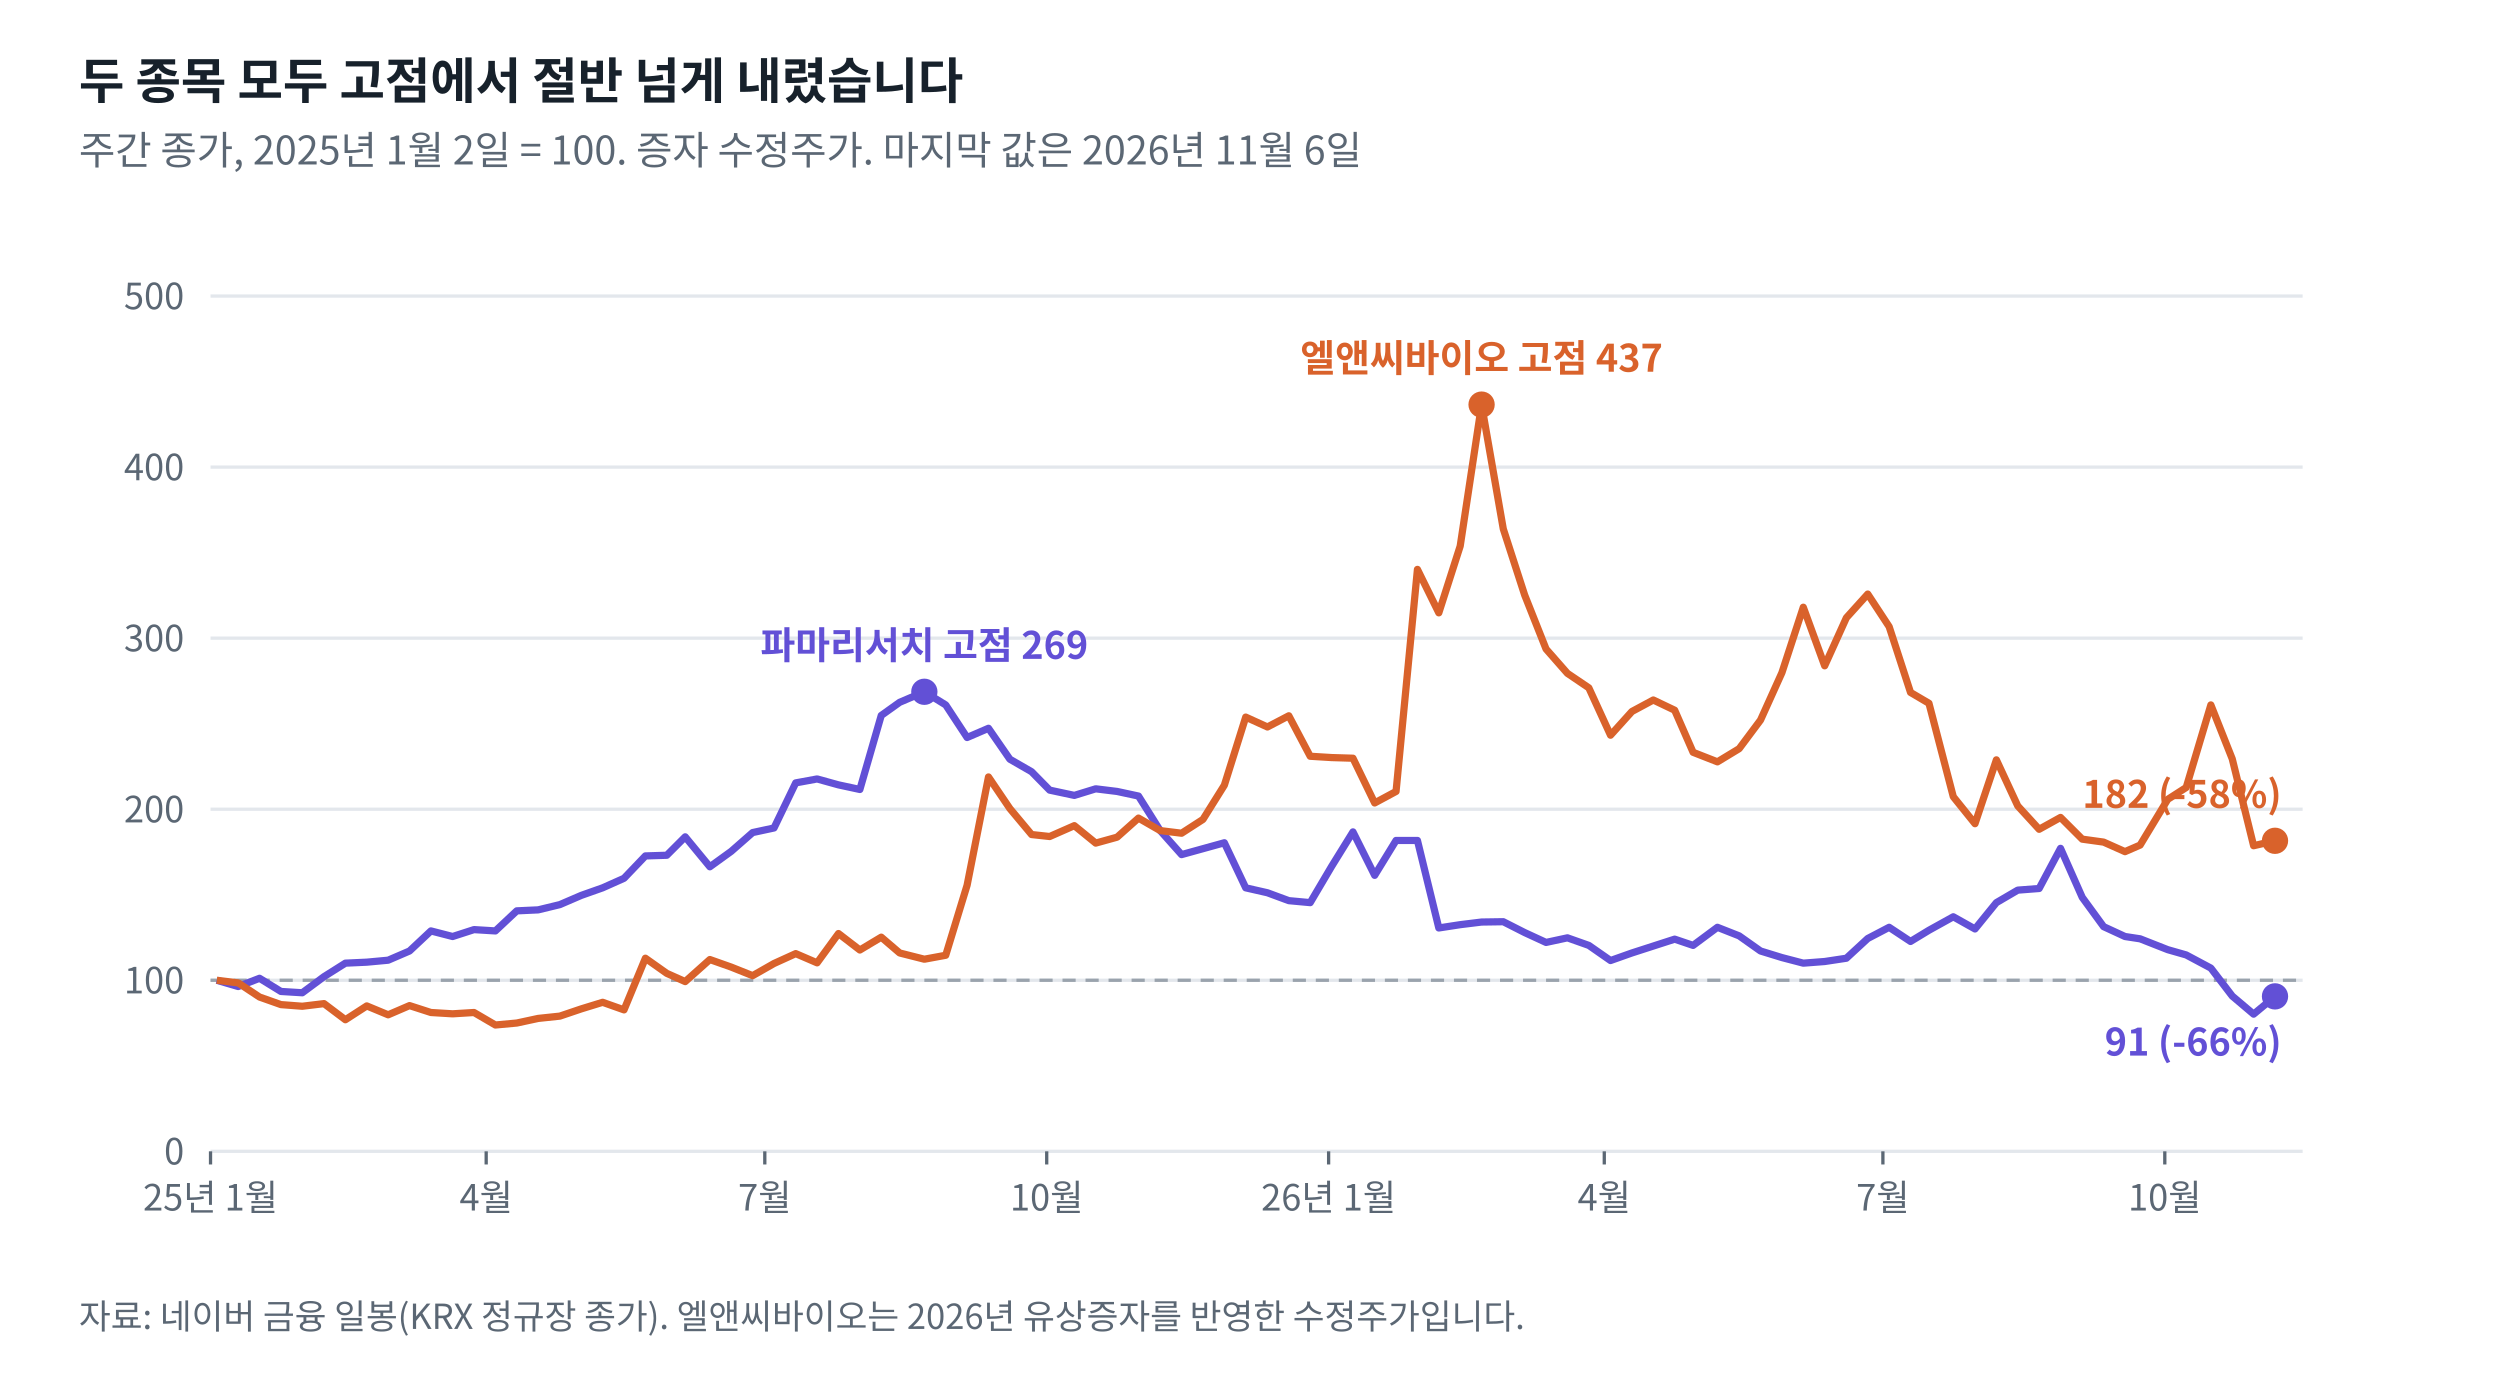
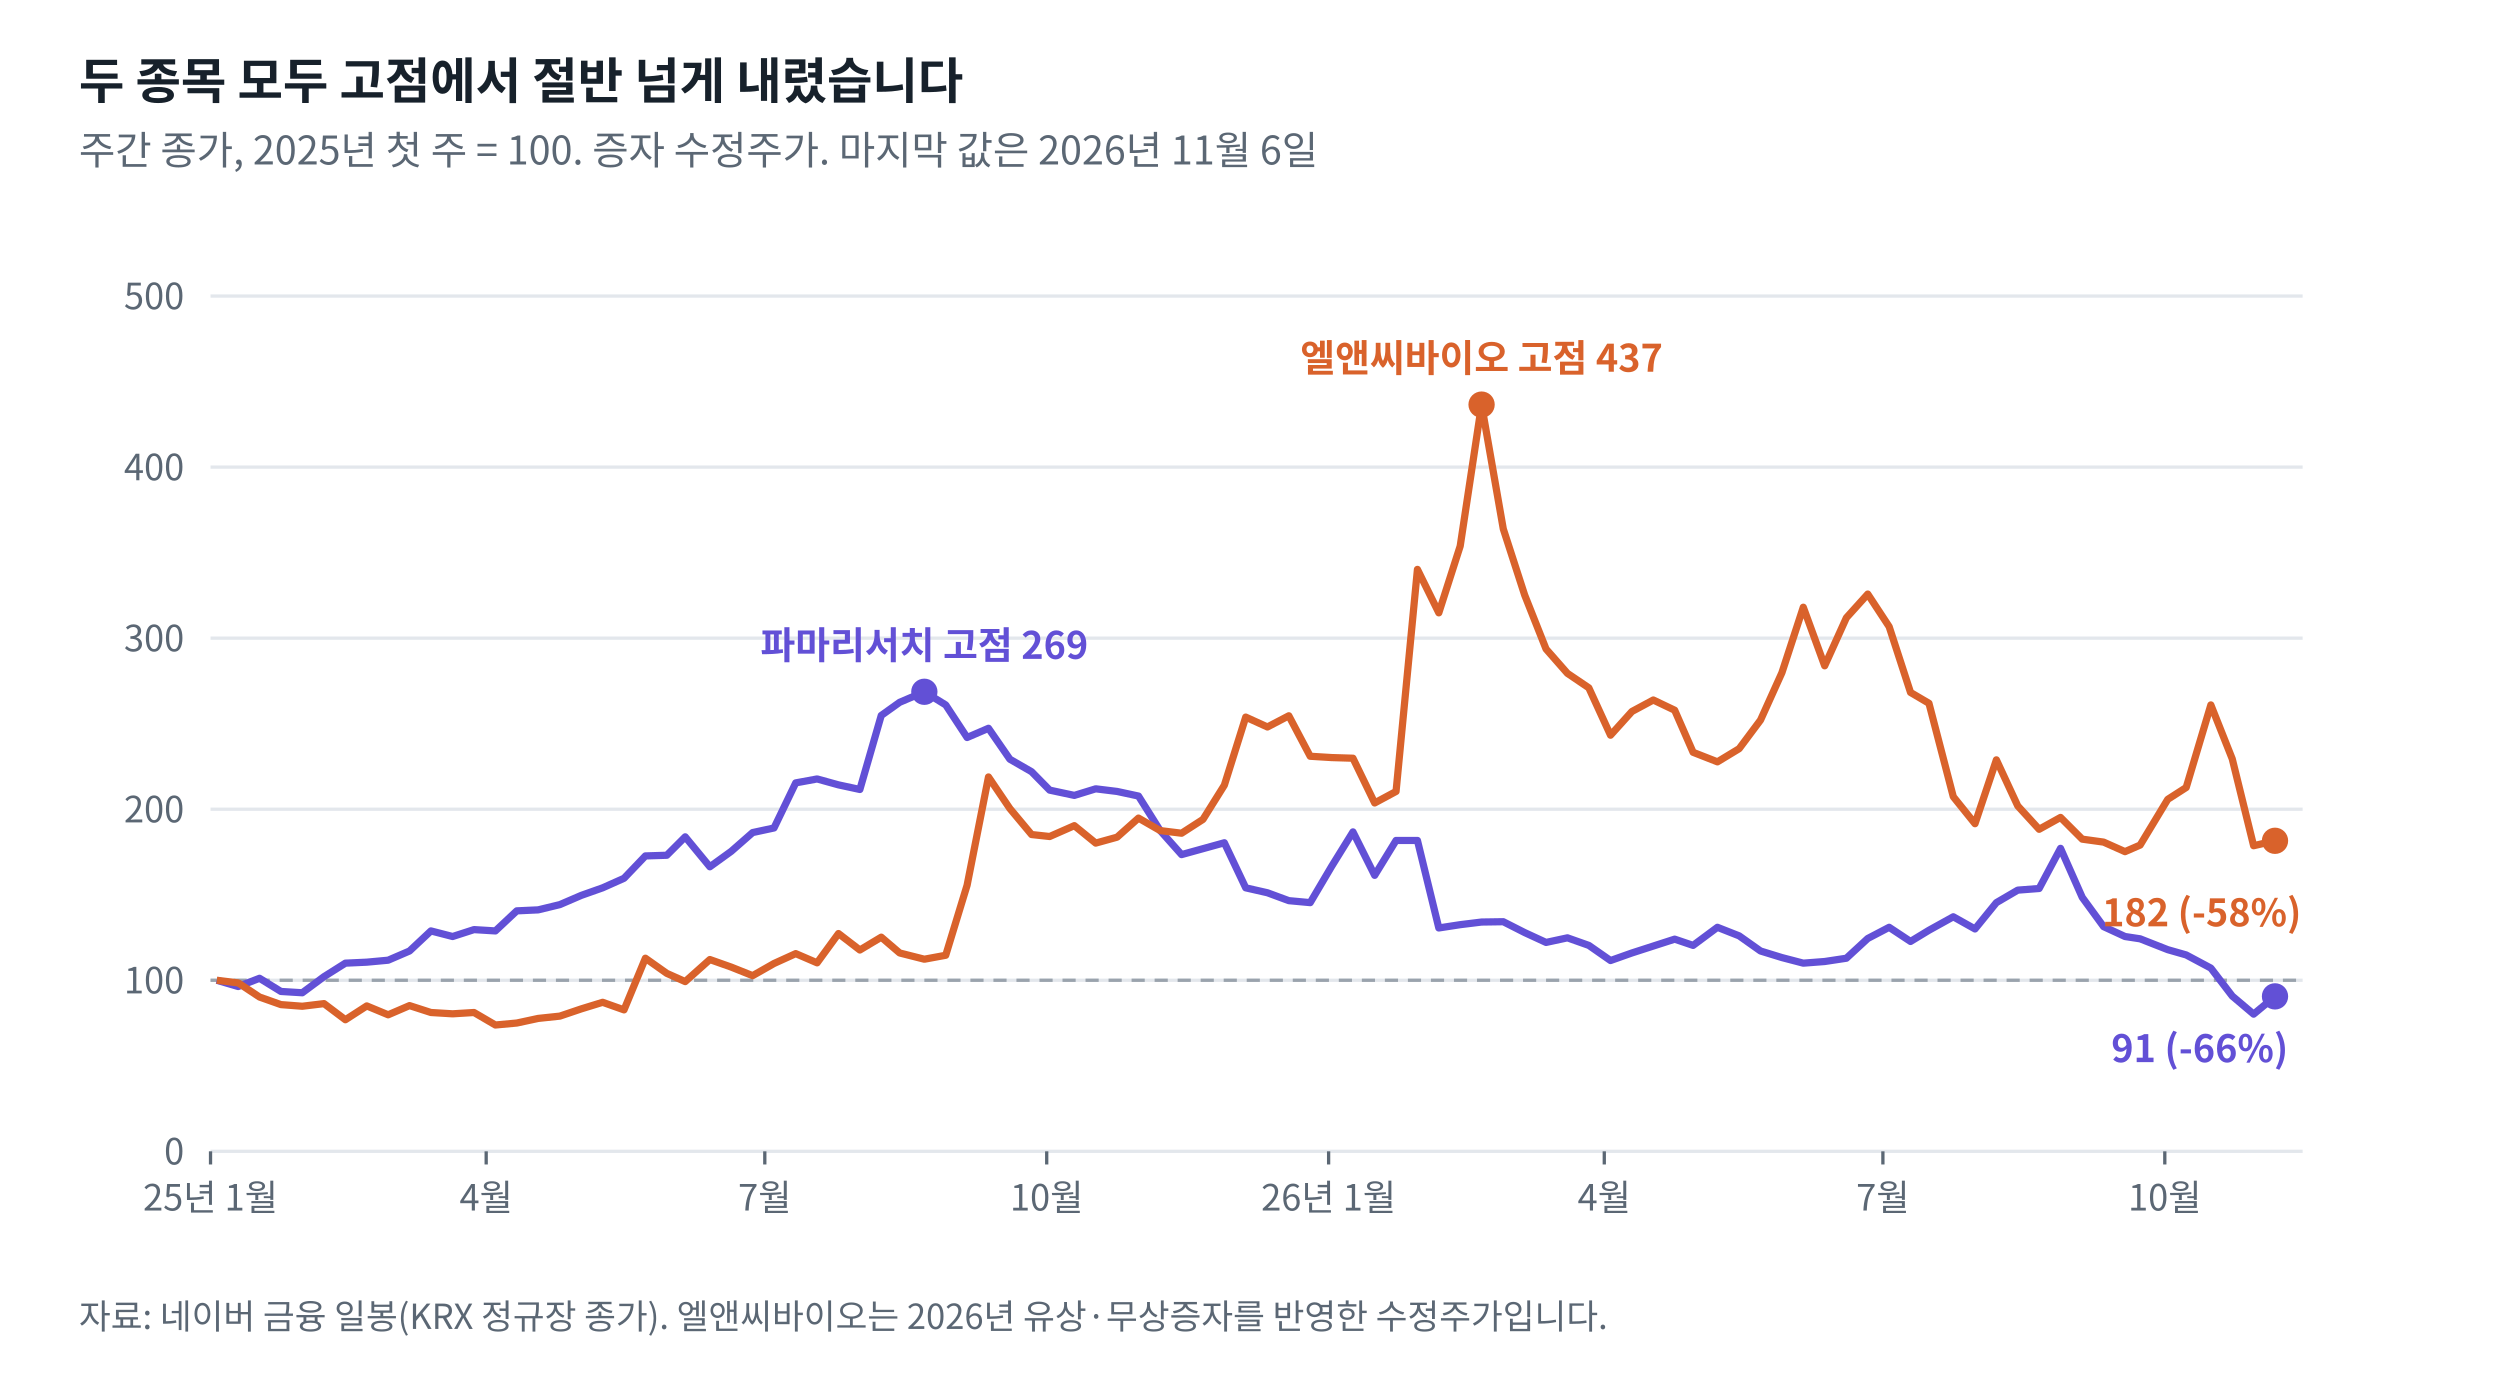
- <svg xmlns="http://www.w3.org/2000/svg" viewBox="0 0 760 420" width="760" height="420" font-family="-apple-system, 'Apple SD Gothic Neo', 'Noto Sans KR', 'Noto Sans CJK KR', 'Helvetica Neue', Arial, sans-serif" font-size="12" role="img" aria-label="두 종목 모두 고점에서 절반 넘게 내렸습니다. 주간 종가, 2025년 1월 2일 = 100. 증자 수정주가. 마지막 값은 2026년 11월 6일.">
+ <svg xmlns="http://www.w3.org/2000/svg" viewBox="0 0 760 420" width="760" height="420" font-family="-apple-system, 'Apple SD Gothic Neo', 'Noto Sans KR', 'Noto Sans CJK KR', 'Helvetica Neue', Arial, sans-serif" font-size="12" role="img" aria-label="두 종목 모두 고점에서 절반 넘게 내렸습니다. 주간 종가, 2025년 첫 주 = 100. 증자 수정주가. 마지막 값은 2026년 11월 6일.">
  <rect x="-20" y="-20" width="800" height="460" fill="#ffffff" />
  <text x="24.0" y="30.0" font-size="15" fill="#17212b" text-anchor="start" font-weight="bold">두 종목 모두 고점에서 절반 넘게 내렸습니다</text>
-   <text x="24.0" y="50.0" font-size="12" fill="#5b6774" text-anchor="start" font-weight="normal">주간 종가, 2025년 1월 2일 = 100. 증자 수정주가. 마지막 값은 2026년 11월 6일</text>
+   <text x="24.0" y="50.0" font-size="12" fill="#5b6774" text-anchor="start" font-weight="normal">주간 종가, 2025년 첫 주 = 100. 증자 수정주가. 마지막 값은 2026년 11월 6일</text>
  <line x1="64.0" y1="350.0" x2="700.0" y2="350.0" stroke="#e3e7ec" stroke-width="1" />
  <text x="56.0" y="354.0" font-size="11" fill="#5b6774" text-anchor="end" font-weight="normal">0</text>
  <line x1="64.0" y1="298.0" x2="700.0" y2="298.0" stroke="#e3e7ec" stroke-width="1" />
  <text x="56.0" y="302.0" font-size="11" fill="#5b6774" text-anchor="end" font-weight="normal">100</text>
  <line x1="64.0" y1="246.0" x2="700.0" y2="246.0" stroke="#e3e7ec" stroke-width="1" />
  <text x="56.0" y="250.0" font-size="11" fill="#5b6774" text-anchor="end" font-weight="normal">200</text>
  <line x1="64.0" y1="194.0" x2="700.0" y2="194.0" stroke="#e3e7ec" stroke-width="1" />
  <text x="56.0" y="198.0" font-size="11" fill="#5b6774" text-anchor="end" font-weight="normal">300</text>
  <line x1="64.0" y1="142.0" x2="700.0" y2="142.0" stroke="#e3e7ec" stroke-width="1" />
  <text x="56.0" y="146.0" font-size="11" fill="#5b6774" text-anchor="end" font-weight="normal">400</text>
  <line x1="64.0" y1="90.0" x2="700.0" y2="90.0" stroke="#e3e7ec" stroke-width="1" />
  <text x="56.0" y="94.0" font-size="11" fill="#5b6774" text-anchor="end" font-weight="normal">500</text>
  <line x1="64.0" y1="298.0" x2="700.0" y2="298.0" stroke="#9aa3ad" stroke-width="1" stroke-dasharray="4 3" />
  <line x1="64.0" y1="350.0" x2="64.0" y2="354.0" stroke="#5b6774" stroke-width="1" />
  <text x="64.0" y="368.0" font-size="11" fill="#5b6774" text-anchor="middle" font-weight="normal">25년 1월</text>
  <line x1="147.8" y1="350.0" x2="147.8" y2="354.0" stroke="#5b6774" stroke-width="1" />
  <text x="147.8" y="368.0" font-size="11" fill="#5b6774" text-anchor="middle" font-weight="normal">4월</text>
  <line x1="232.5" y1="350.0" x2="232.5" y2="354.0" stroke="#5b6774" stroke-width="1" />
  <text x="232.5" y="368.0" font-size="11" fill="#5b6774" text-anchor="middle" font-weight="normal">7월</text>
  <line x1="318.2" y1="350.0" x2="318.2" y2="354.0" stroke="#5b6774" stroke-width="1" />
  <text x="318.2" y="368.0" font-size="11" fill="#5b6774" text-anchor="middle" font-weight="normal">10월</text>
  <line x1="403.9" y1="350.0" x2="403.9" y2="354.0" stroke="#5b6774" stroke-width="1" />
  <text x="403.9" y="368.0" font-size="11" fill="#5b6774" text-anchor="middle" font-weight="normal">26년 1월</text>
  <line x1="487.7" y1="350.0" x2="487.7" y2="354.0" stroke="#5b6774" stroke-width="1" />
  <text x="487.7" y="368.0" font-size="11" fill="#5b6774" text-anchor="middle" font-weight="normal">4월</text>
  <line x1="572.4" y1="350.0" x2="572.4" y2="354.0" stroke="#5b6774" stroke-width="1" />
  <text x="572.4" y="368.0" font-size="11" fill="#5b6774" text-anchor="middle" font-weight="normal">7월</text>
  <line x1="658.1" y1="350.0" x2="658.1" y2="354.0" stroke="#5b6774" stroke-width="1" />
  <text x="658.1" y="368.0" font-size="11" fill="#5b6774" text-anchor="middle" font-weight="normal">10월</text>
  <polyline points="65.9,298.0 72.4,299.9 78.9,297.4 85.4,301.4 91.9,301.8 98.5,296.9 105.0,292.8 111.5,292.5 118.0,291.9 124.5,289.1 131.0,283.0 137.6,284.7 144.1,282.6 150.6,283.0 157.1,276.9 163.6,276.6 170.2,275.0 176.7,272.2 183.2,269.9 189.7,267.0 196.2,260.2 202.7,260.0 208.3,254.4 215.8,263.5 222.3,258.8 228.8,253.1 235.3,251.7 241.9,238.0 248.4,236.8 254.9,238.6 261.4,240.0 267.9,217.5 273.5,213.5 281.0,210.3 287.5,214.3 294.0,224.2 300.5,221.4 307.0,230.8 313.6,234.6 319.1,240.2 326.6,241.8 333.1,239.8 339.6,240.6 346.1,242.0 352.7,252.5 359.2,259.8 365.7,258.0 372.2,256.2 378.7,269.9 385.3,271.4 391.8,273.8 398.3,274.4 404.8,263.4 411.3,252.9 417.9,266.1 424.4,255.5 430.9,255.5 437.4,282.1 443.9,281.1 450.4,280.3 457.0,280.2 463.5,283.5 470.0,286.5 476.5,285.1 483.0,287.4 489.6,292.0 496.1,289.7 502.6,287.6 509.1,285.5 514.7,287.4 522.1,281.9 528.7,284.5 535.2,289.1 541.7,291.1 548.2,292.8 554.7,292.3 561.3,291.3 567.8,285.3 574.3,281.9 580.8,286.2 586.4,282.8 593.8,278.7 600.4,282.4 606.9,274.4 613.4,270.6 619.9,270.1 626.4,257.9 633.0,272.8 639.5,281.7 646.0,284.7 650.6,285.4 659.0,288.7 664.6,290.3 672.1,294.3 678.6,302.8 685.1,308.3 691.6,302.9" fill="none" stroke="#6250d6" stroke-width="2.2" stroke-linejoin="round" />
  <circle cx="281.0" cy="210.3" r="4" fill="#6250d6" />
  <text x="281.0" y="200.3" font-size="11.5" fill="#6250d6" text-anchor="middle" font-weight="bold">파마리서치 고점 269</text>
  <circle cx="691.6" cy="302.9" r="4" fill="#6250d6" />
-   <text x="693.6" y="320.9" font-size="11.5" fill="#6250d6" text-anchor="end" font-weight="bold">91 (-66%)</text>
+   <text x="695.6" y="322.9" font-size="11.5" fill="#6250d6" text-anchor="end" font-weight="bold">91 (-66%)</text>
  <polyline points="65.9,298.0 72.4,298.8 78.9,303.1 85.4,305.4 91.9,305.9 98.5,305.1 105.0,310.0 111.5,305.8 118.0,308.5 124.5,305.7 131.0,307.8 137.6,308.2 144.1,307.8 150.6,311.6 157.1,311.0 163.6,309.6 170.2,308.9 176.7,306.7 183.2,304.7 189.7,307.0 196.2,291.3 202.7,295.9 208.3,298.4 215.8,291.7 222.3,294.0 228.8,296.6 235.3,292.9 241.9,289.9 248.4,292.7 254.9,283.8 261.4,288.8 267.9,284.9 273.5,289.7 281.0,291.6 287.5,290.4 294.0,269.1 300.5,236.2 307.0,245.8 313.6,253.7 319.1,254.3 326.6,251.0 333.1,256.3 339.6,254.5 346.1,248.7 352.7,252.5 359.2,253.3 365.7,249.1 372.2,238.7 378.7,218.0 385.3,221.0 391.8,217.6 398.3,229.9 404.8,230.3 411.3,230.5 417.9,244.1 424.4,240.6 430.9,173.1 437.4,186.3 443.9,166.0 450.4,123.0 457.0,160.8 463.5,180.9 470.0,197.3 476.5,204.7 483.0,209.1 489.6,223.5 496.1,216.3 502.6,212.8 509.1,215.9 514.7,228.7 522.1,231.6 528.7,227.6 535.2,218.9 541.7,204.5 548.2,184.6 554.7,202.4 561.3,187.8 567.8,180.6 574.3,190.5 580.8,210.5 586.4,213.8 593.8,242.2 600.4,250.4 606.9,231.0 613.4,245.0 619.9,252.1 626.4,248.5 633.0,255.1 639.5,256.0 646.0,258.9 650.6,256.9 659.0,243.0 664.6,239.4 672.1,214.3 678.6,230.7 685.1,257.1 691.6,255.6" fill="none" stroke="#d9622b" stroke-width="2.2" stroke-linejoin="round" />
  <circle cx="450.4" cy="123.0" r="4" fill="#d9622b" />
  <text x="450.4" y="113.0" font-size="11.5" fill="#d9622b" text-anchor="middle" font-weight="bold">엘앤씨바이오 고점 437</text>
  <circle cx="691.6" cy="255.6" r="4" fill="#d9622b" />
-   <text x="693.6" y="245.6" font-size="11.5" fill="#d9622b" text-anchor="end" font-weight="bold">182 (-58%)</text>
-   <text x="24.0" y="404.0" font-size="10.5" fill="#5b6774" text-anchor="start" font-weight="normal">자료: 네이버 금융 일봉(KRX 정규장 종가). 엘앤씨바이오는 2026년 유상증자를 반영한 수정주가입니다.</text>
+   <text x="699.6" y="281.6" font-size="11.5" fill="#d9622b" text-anchor="end" font-weight="bold">182 (-58%)</text>
+   <text x="24.0" y="404.0" font-size="10.5" fill="#5b6774" text-anchor="start" font-weight="normal">자료: 네이버 금융 일봉(KRX 정규장 종가). 엘앤씨바이오는 2026년 유상·무상증자를 반영한 수정주가입니다.</text>
</svg>
